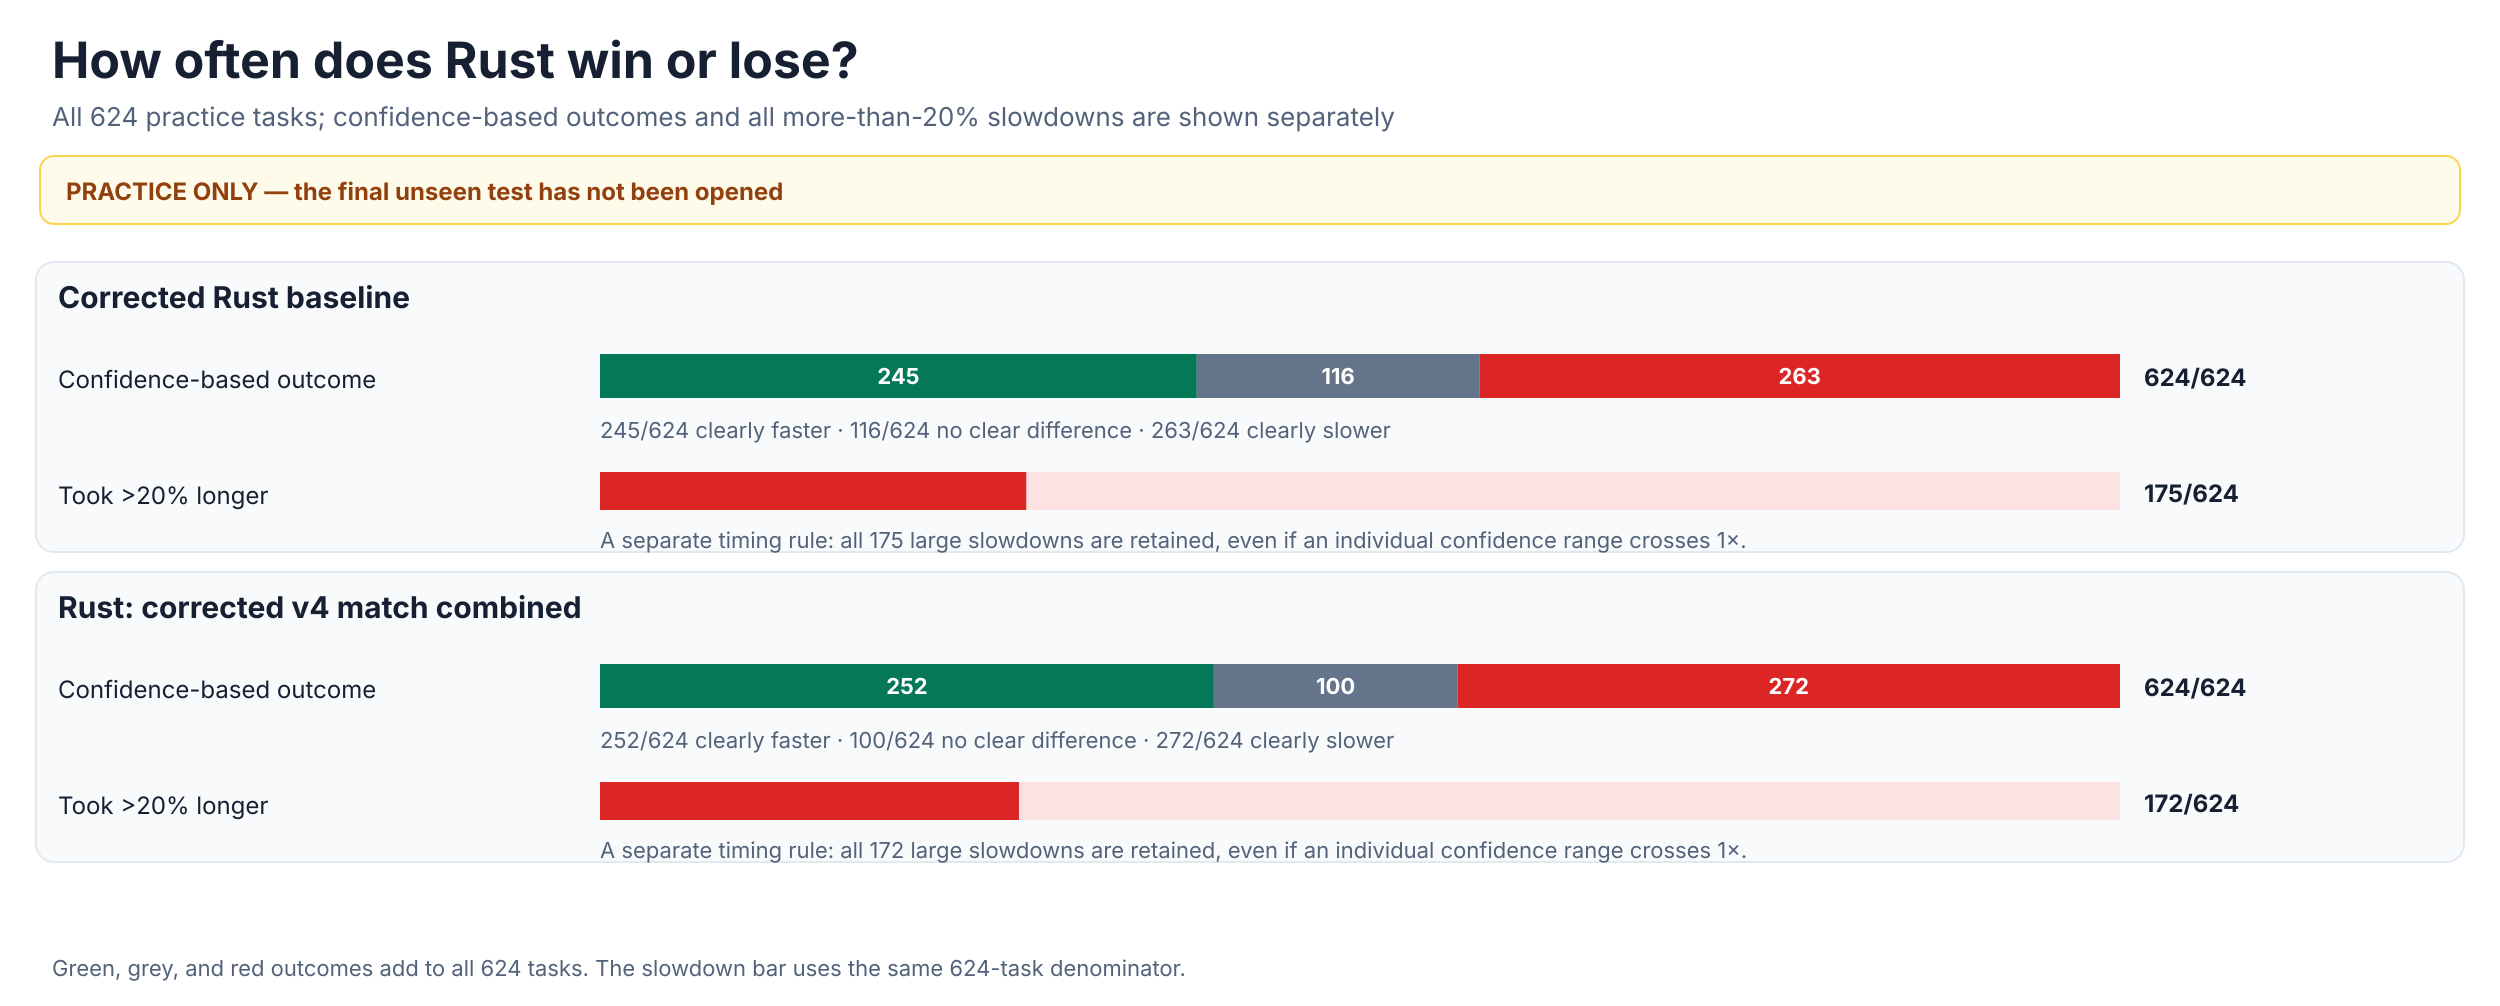
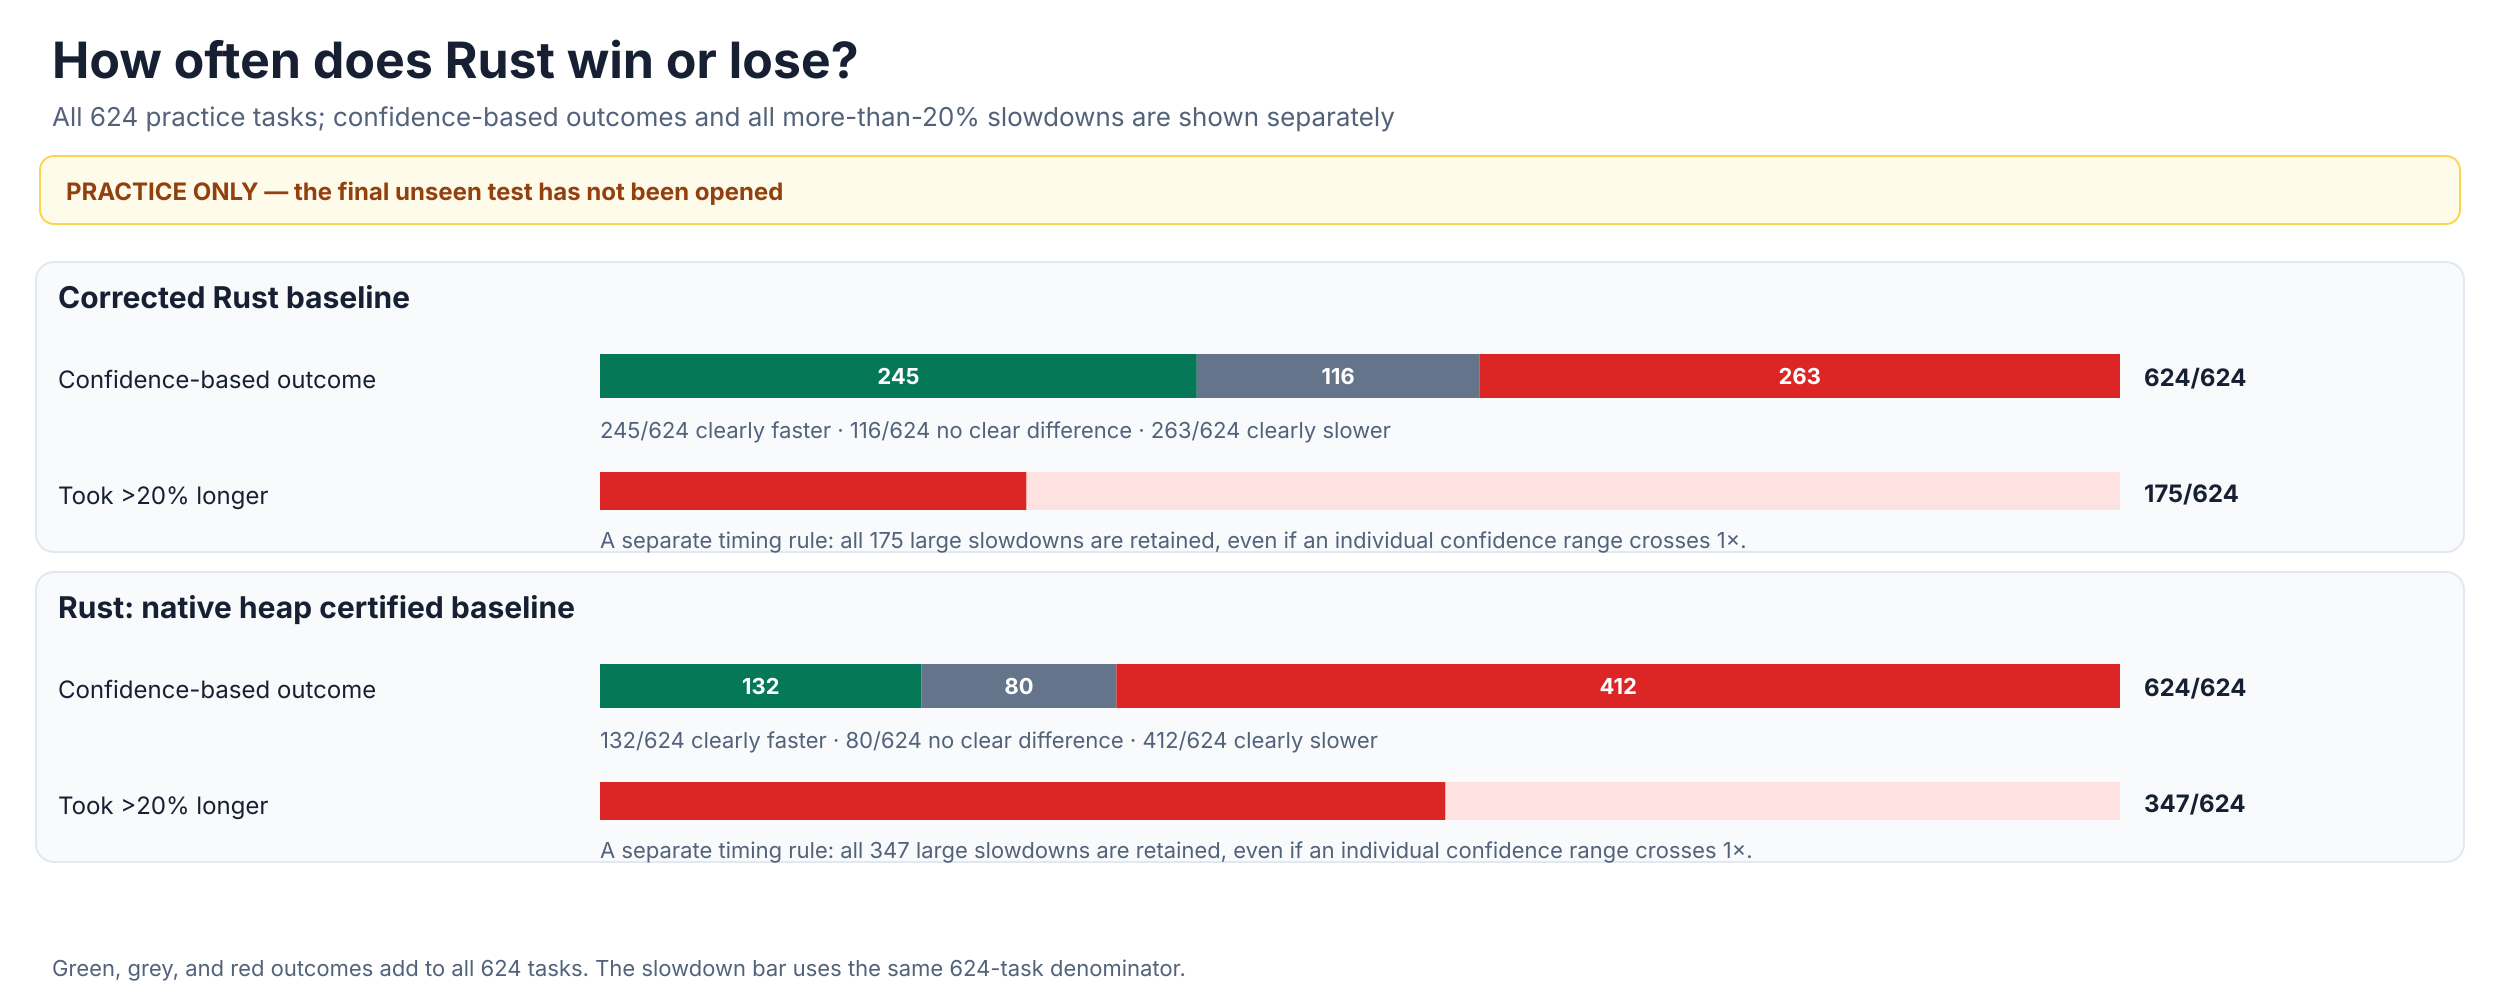
<svg xmlns="http://www.w3.org/2000/svg" width="1250" height="503" viewBox="0 0 1250 503" role="img" aria-label="How often does Rust win or lose?">
  <rect width="100%" height="100%" fill="#ffffff" />
  <style>text{font-family:system-ui,-apple-system,BlinkMacSystemFont,"Segoe UI",sans-serif;fill:#172033}.title{font-size:25px;font-weight:750}.sub{font-size:13px;fill:#52627a}.head{font-size:15px;font-weight:700}.label{font-size:12px}.small{font-size:11px;fill:#52627a}.value{font-size:12px;font-weight:700}.tick{font-size:10.5px;fill:#64748b}.banner{font-size:12px;font-weight:700;fill:#92400e}.grid{stroke:#e2e8f0;stroke-width:1}.base{stroke:#475569;stroke-width:1.7}.panel{fill:#f8fafc;stroke:#e2e8f0;stroke-width:1}</style>
  <text x="26" y="39" class="title">How often does Rust win or lose?</text>
  <text x="26" y="63" class="sub">All 624 practice tasks; confidence-based outcomes and all more-than-20% slowdowns are shown separately</text>
  <rect x="20" y="78" width="1210" height="34" rx="7" fill="#fffbeb" stroke="#fcd34d" />
  <text x="33" y="100" class="banner">PRACTICE ONLY — the final unseen test has not been opened</text>
  <rect x="18" y="131" width="1214" height="145" rx="9" class="panel" />
  <text x="29" y="154" class="head">Corrected Rust baseline</text>
  <text x="29" y="194" class="label">Confidence-based outcome</text>
  <rect x="300.00" y="177" width="298.40" height="22" fill="#047857" />
  <text x="449.20" y="192" text-anchor="middle" style="font-size:11px;font-weight:700;fill:#ffffff">245</text>
  <rect x="598.40" y="177" width="141.28" height="22" fill="#64748b" />
  <text x="669.04" y="192" text-anchor="middle" style="font-size:11px;font-weight:700;fill:#ffffff">116</text>
  <rect x="739.68" y="177" width="320.32" height="22" fill="#dc2626" />
  <text x="899.84" y="192" text-anchor="middle" style="font-size:11px;font-weight:700;fill:#ffffff">263</text>
  <text x="1072" y="193" class="value">624/624</text>
  <text x="300" y="219" class="small">245/624 clearly faster · 116/624 no clear difference · 263/624 clearly slower</text>
  <text x="29" y="252" class="label">Took &gt;20% longer</text>
  <rect x="300" y="236" width="760" height="19" fill="#fee2e2" />
  <rect x="300" y="236" width="213.14" height="19" fill="#dc2626" />
  <text x="1072" y="251" class="value">175/624</text>
  <text x="300" y="274" class="small">A separate timing rule: all 175 large slowdowns are retained, even if an individual confidence range crosses 1×.</text>
  <rect x="18" y="286" width="1214" height="145" rx="9" class="panel" />
-   <text x="29" y="309" class="head">Rust: corrected v4 match combined</text>
+   <text x="29" y="309" class="head">Rust: native heap certified baseline</text>
  <text x="29" y="349" class="label">Confidence-based outcome</text>
-   <rect x="300.00" y="332" width="306.92" height="22" fill="#047857" />
-   <text x="453.46" y="347" text-anchor="middle" style="font-size:11px;font-weight:700;fill:#ffffff">252</text>
-   <rect x="606.92" y="332" width="121.79" height="22" fill="#64748b" />
-   <text x="667.82" y="347" text-anchor="middle" style="font-size:11px;font-weight:700;fill:#ffffff">100</text>
-   <rect x="728.72" y="332" width="331.28" height="22" fill="#dc2626" />
-   <text x="894.36" y="347" text-anchor="middle" style="font-size:11px;font-weight:700;fill:#ffffff">272</text>
+   <rect x="300.00" y="332" width="160.77" height="22" fill="#047857" />
+   <text x="380.38" y="347" text-anchor="middle" style="font-size:11px;font-weight:700;fill:#ffffff">132</text>
+   <rect x="460.77" y="332" width="97.44" height="22" fill="#64748b" />
+   <text x="509.49" y="347" text-anchor="middle" style="font-size:11px;font-weight:700;fill:#ffffff">80</text>
+   <rect x="558.21" y="332" width="501.79" height="22" fill="#dc2626" />
+   <text x="809.10" y="347" text-anchor="middle" style="font-size:11px;font-weight:700;fill:#ffffff">412</text>
  <text x="1072" y="348" class="value">624/624</text>
-   <text x="300" y="374" class="small">252/624 clearly faster · 100/624 no clear difference · 272/624 clearly slower</text>
+   <text x="300" y="374" class="small">132/624 clearly faster · 80/624 no clear difference · 412/624 clearly slower</text>
  <text x="29" y="407" class="label">Took &gt;20% longer</text>
  <rect x="300" y="391" width="760" height="19" fill="#fee2e2" />
-   <rect x="300" y="391" width="209.49" height="19" fill="#dc2626" />
-   <text x="1072" y="406" class="value">172/624</text>
-   <text x="300" y="429" class="small">A separate timing rule: all 172 large slowdowns are retained, even if an individual confidence range crosses 1×.</text>
+   <rect x="300" y="391" width="422.63" height="19" fill="#dc2626" />
+   <text x="1072" y="406" class="value">347/624</text>
+   <text x="300" y="429" class="small">A separate timing rule: all 347 large slowdowns are retained, even if an individual confidence range crosses 1×.</text>
  <text x="26" y="488" class="small">Green, grey, and red outcomes add to all 624 tasks. The slowdown bar uses the same 624-task denominator.</text>
</svg>
